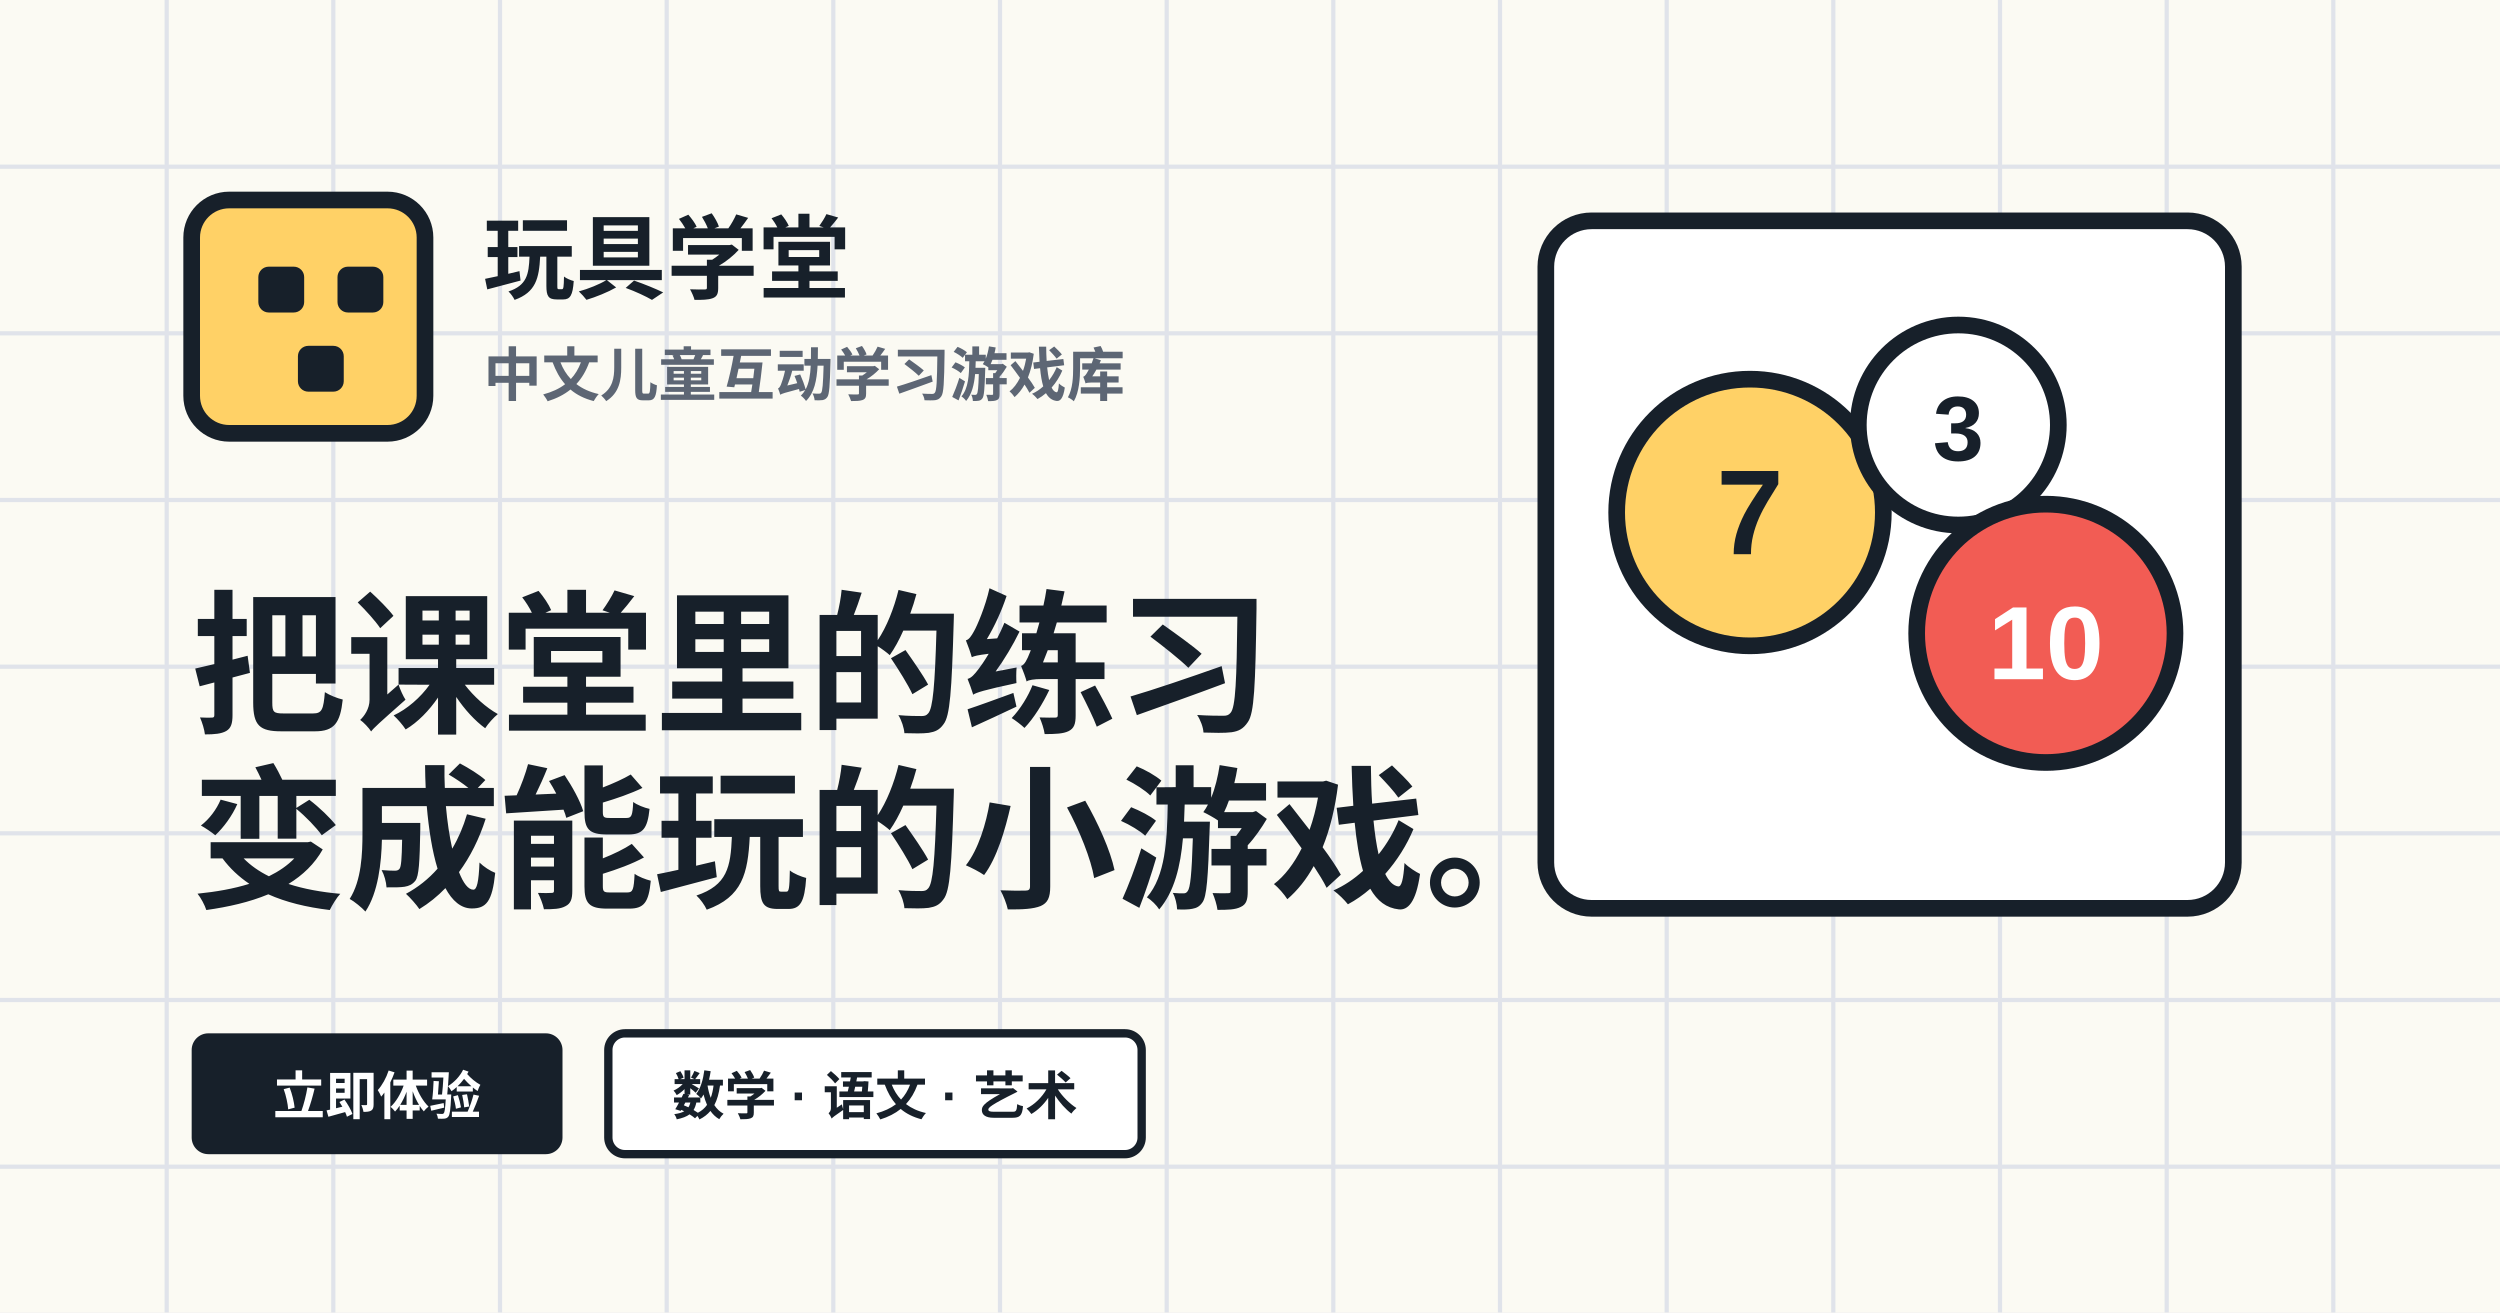
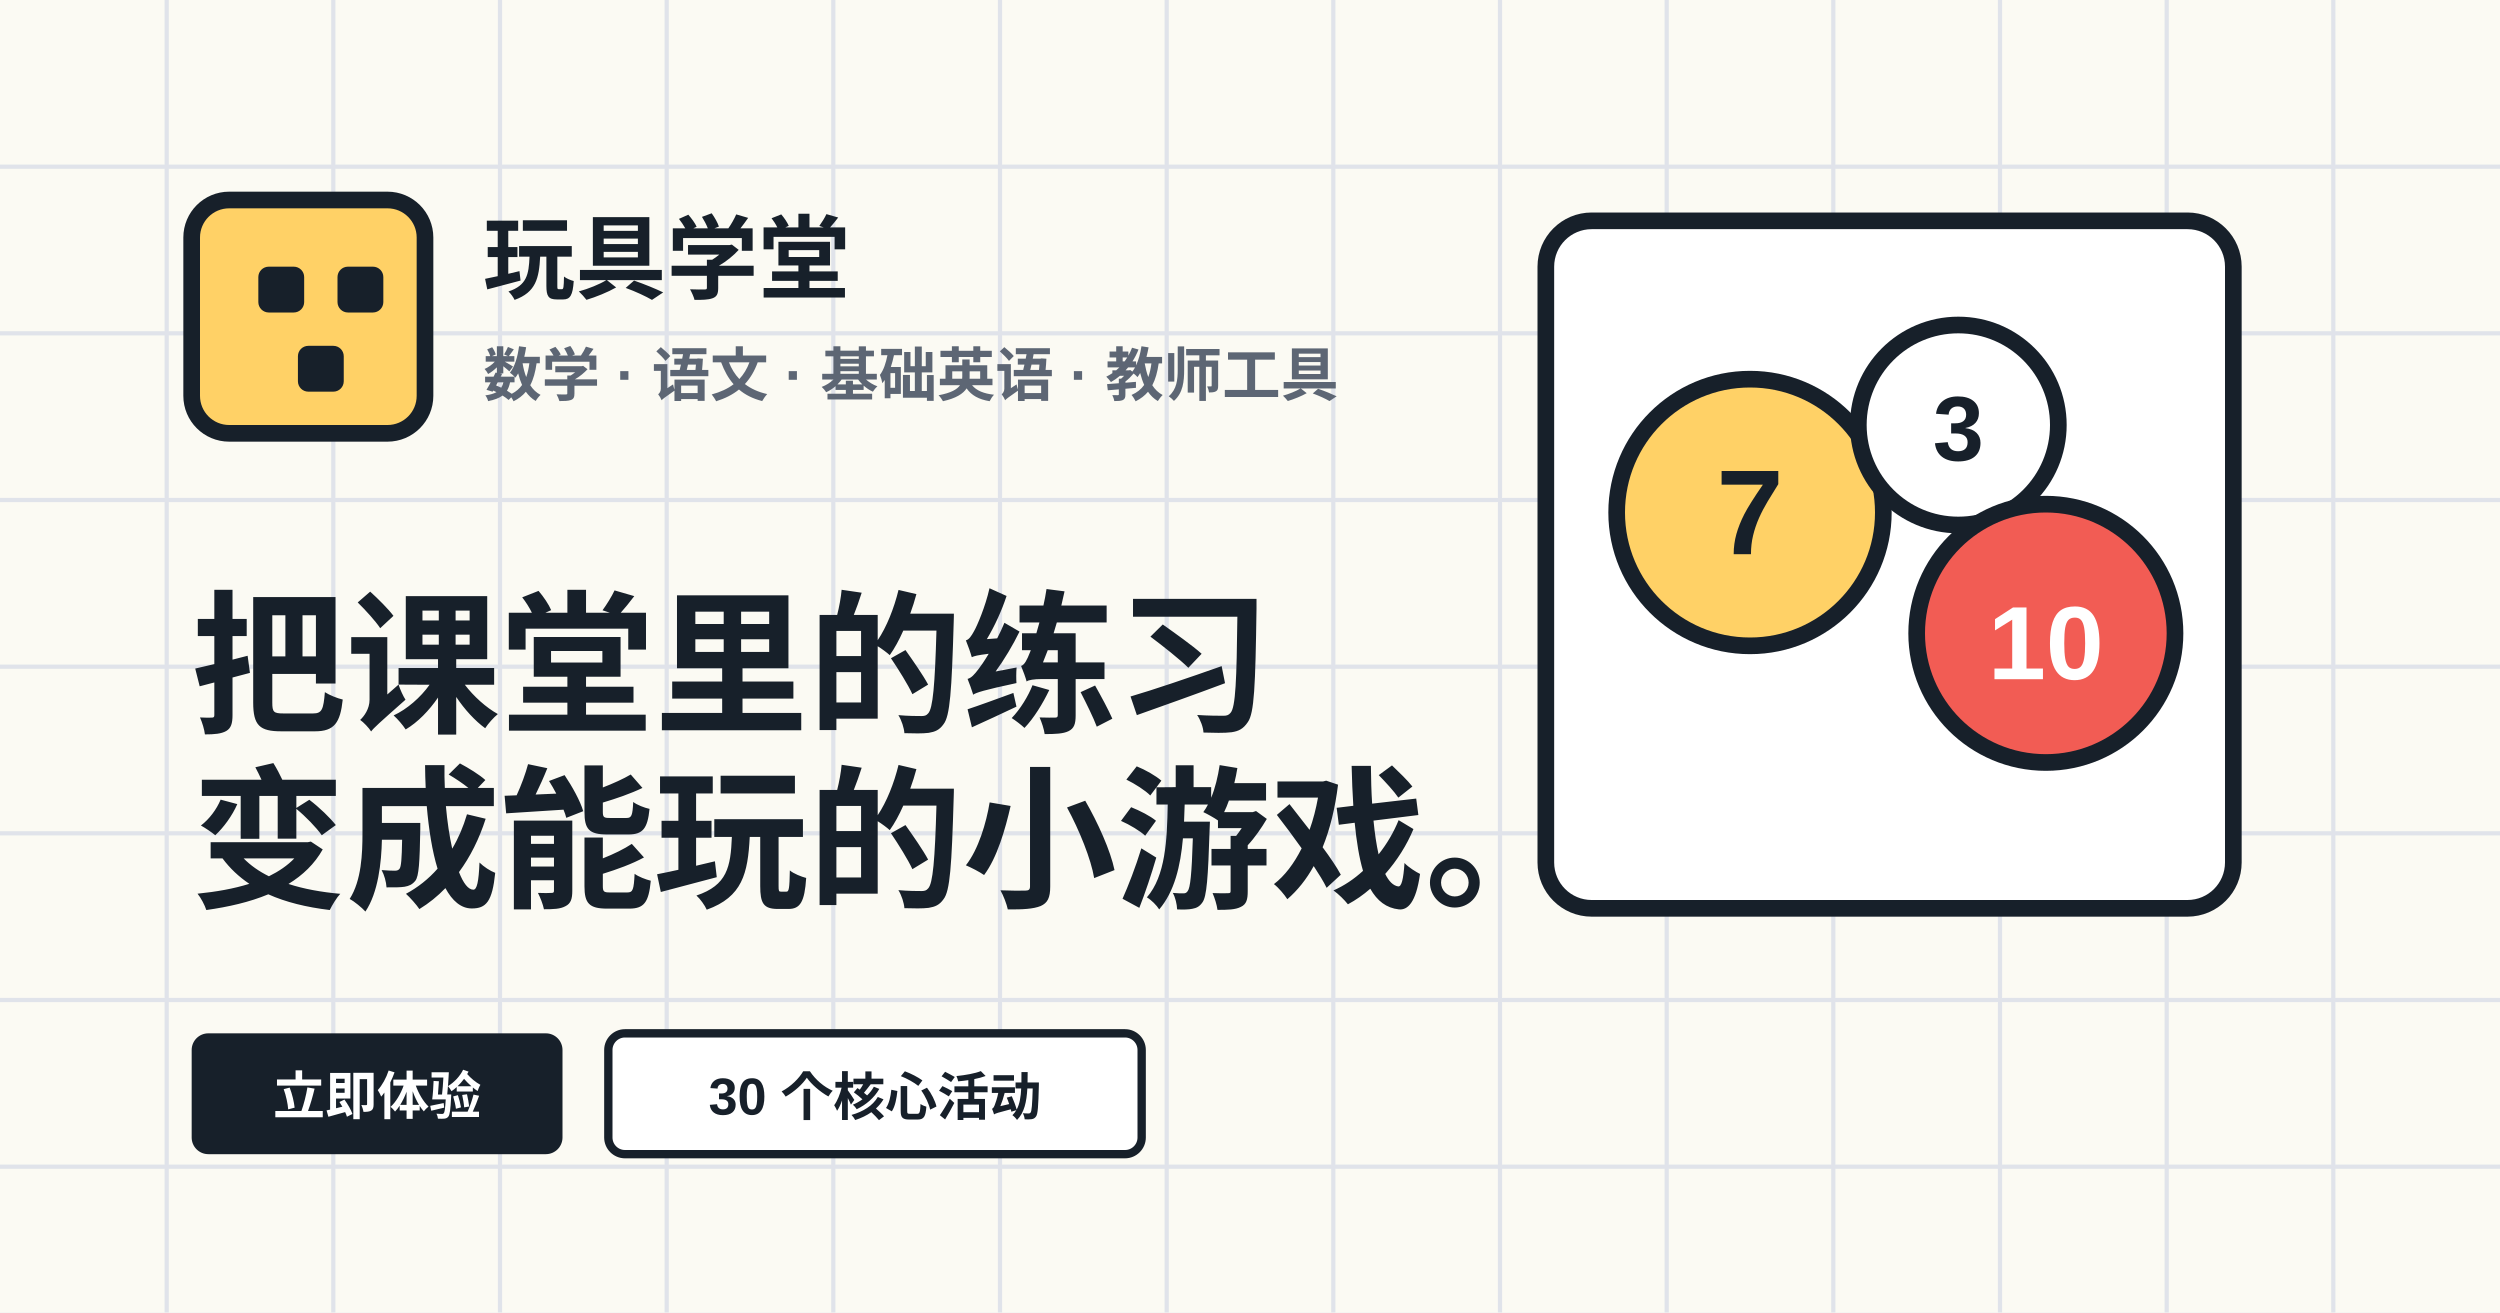
<svg xmlns="http://www.w3.org/2000/svg" viewBox="0 0 1200 630">
  <rect width="1200" height="630" fill="#fbfaf3" />
  <g opacity="0.8">
    <path d="M0 80h1200M0 160h1200M0 240h1200M0 320h1200M0 400h1200M0 480h1200M0 560h1200" stroke="#d9dde7" stroke-width="2" />
    <path d="M80 0v630M160 0v630M240 0v630M320 0v630M400 0v630M480 0v630M560 0v630M640 0v630M720 0v630M800 0v630M880 0v630M960 0v630M1040 0v630M1120 0v630" stroke="#d9dde7" stroke-width="2" />
  </g>
  <rect x="92" y="96" width="112" height="112" rx="18" fill="#ffd166" stroke="#17202a" stroke-width="8" />
  <rect x="124" y="128" width="22" height="22" rx="5" fill="#17202a" />
  <rect x="162" y="128" width="22" height="22" rx="5" fill="#17202a" />
  <rect x="143" y="166" width="22" height="22" rx="5" fill="#17202a" />
  <text x="232" y="140" fill="#17202a" font-family="PingFang SC, Microsoft YaHei, Arial, sans-serif" font-size="44" font-weight="900">玩具学堂</text>
-   <text x="232" y="190" fill="#5d6674" font-family="PingFang SC, Microsoft YaHei, Arial, sans-serif" font-size="28" font-weight="700">中文儿童互动学习游戏库</text>
+   <text x="232" y="190" fill="#5d6674" font-family="PingFang SC, Microsoft YaHei, Arial, sans-serif" font-size="28" font-weight="700">数学 · 语文 · 基础英语 · 教师工具</text>
  <text x="92" y="346" fill="#17202a" font-family="PingFang SC, Microsoft YaHei, Arial, sans-serif" font-size="74" font-weight="900">把课堂里的练习</text>
  <text x="92" y="430" fill="#17202a" font-family="PingFang SC, Microsoft YaHei, Arial, sans-serif" font-size="74" font-weight="900">变成能玩的小游戏。</text>
  <rect x="742" y="106" width="330" height="330" rx="22" fill="#ffffff" stroke="#17202a" stroke-width="8" />
  <circle cx="840" cy="246" r="64" fill="#ffd166" stroke="#17202a" stroke-width="8" />
  <circle cx="940" cy="204" r="48" fill="#ffffff" stroke="#17202a" stroke-width="8" />
  <circle cx="982" cy="304" r="62" fill="#f25c54" stroke="#17202a" stroke-width="8" />
  <text x="840" y="266" text-anchor="middle" fill="#17202a" font-family="Arial, sans-serif" font-size="58" font-weight="900">7</text>
  <text x="940" y="221" text-anchor="middle" fill="#17202a" font-family="Arial, sans-serif" font-size="44" font-weight="900">3</text>
  <text x="982" y="326" text-anchor="middle" fill="#ffffff" font-family="Arial, sans-serif" font-size="50" font-weight="900">10</text>
  <rect x="92" y="496" width="178" height="58" rx="8" fill="#17202a" />
  <text x="181" y="535" text-anchor="middle" fill="#ffffff" font-family="PingFang SC, Microsoft YaHei, Arial, sans-serif" font-size="25" font-weight="900">立即体验</text>
  <rect x="292" y="496" width="256" height="58" rx="8" fill="#ffffff" stroke="#17202a" stroke-width="4" />
-   <text x="420" y="535" text-anchor="middle" fill="#17202a" font-family="PingFang SC, Microsoft YaHei, Arial, sans-serif" font-size="25" font-weight="900">数学 · 语文 · 艺术</text>
+   <text x="420" y="535" text-anchor="middle" fill="#17202a" font-family="PingFang SC, Microsoft YaHei, Arial, sans-serif" font-size="25" font-weight="900">30 个核心活动</text>
</svg>
